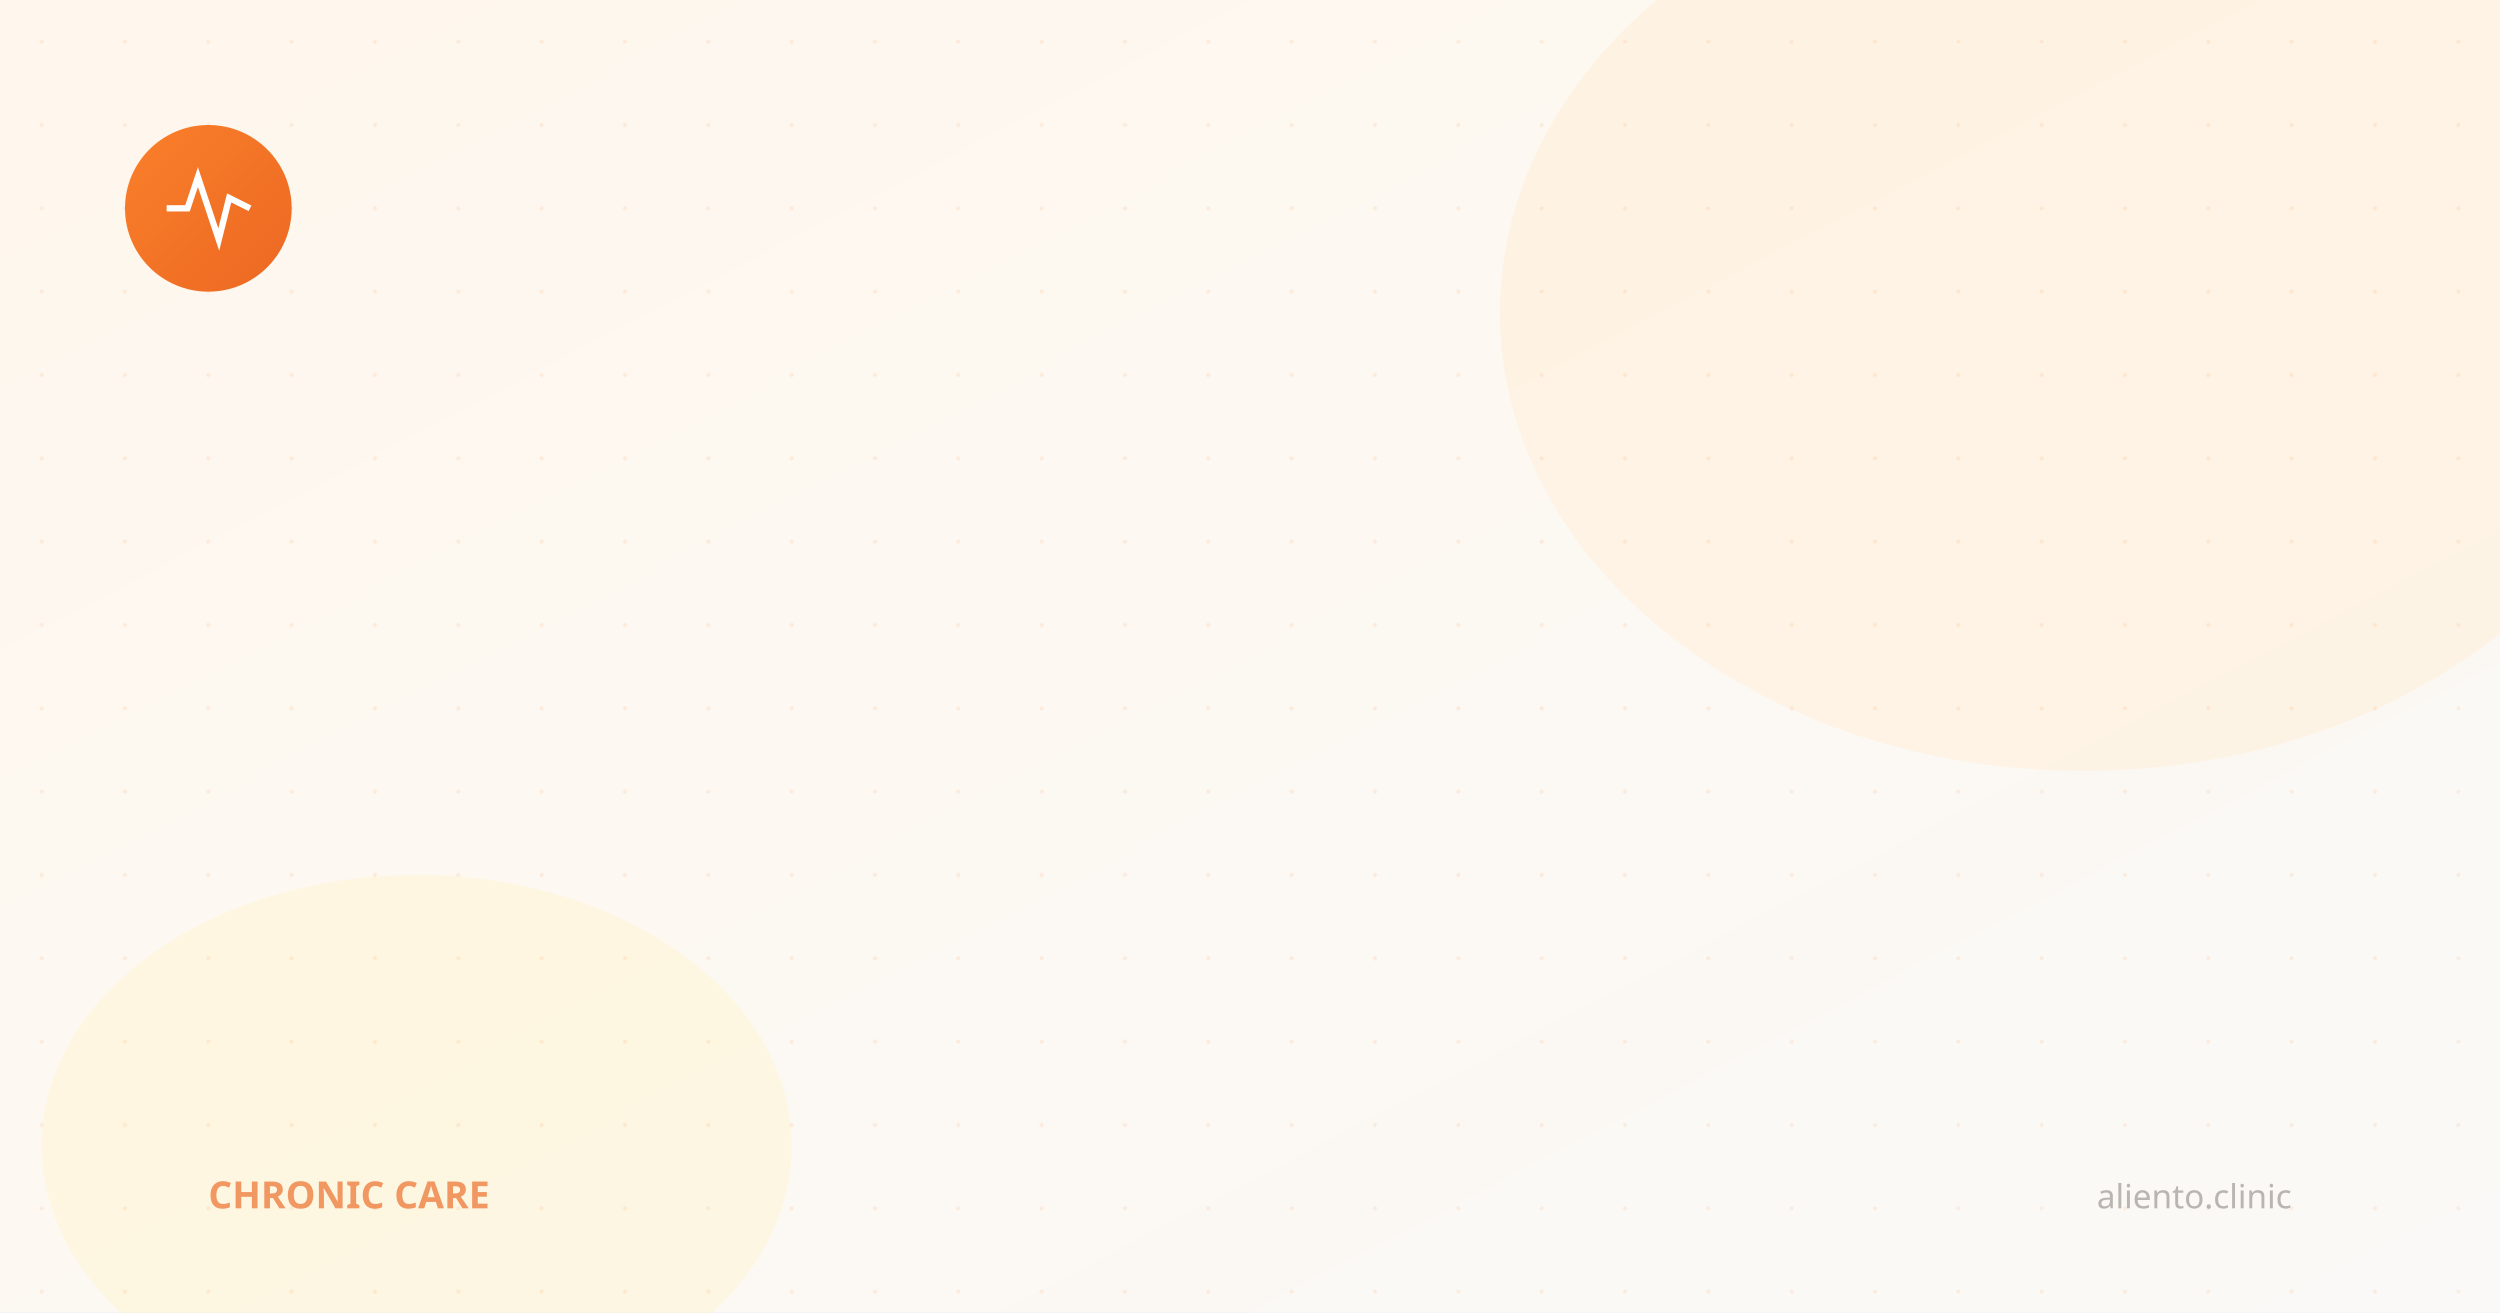
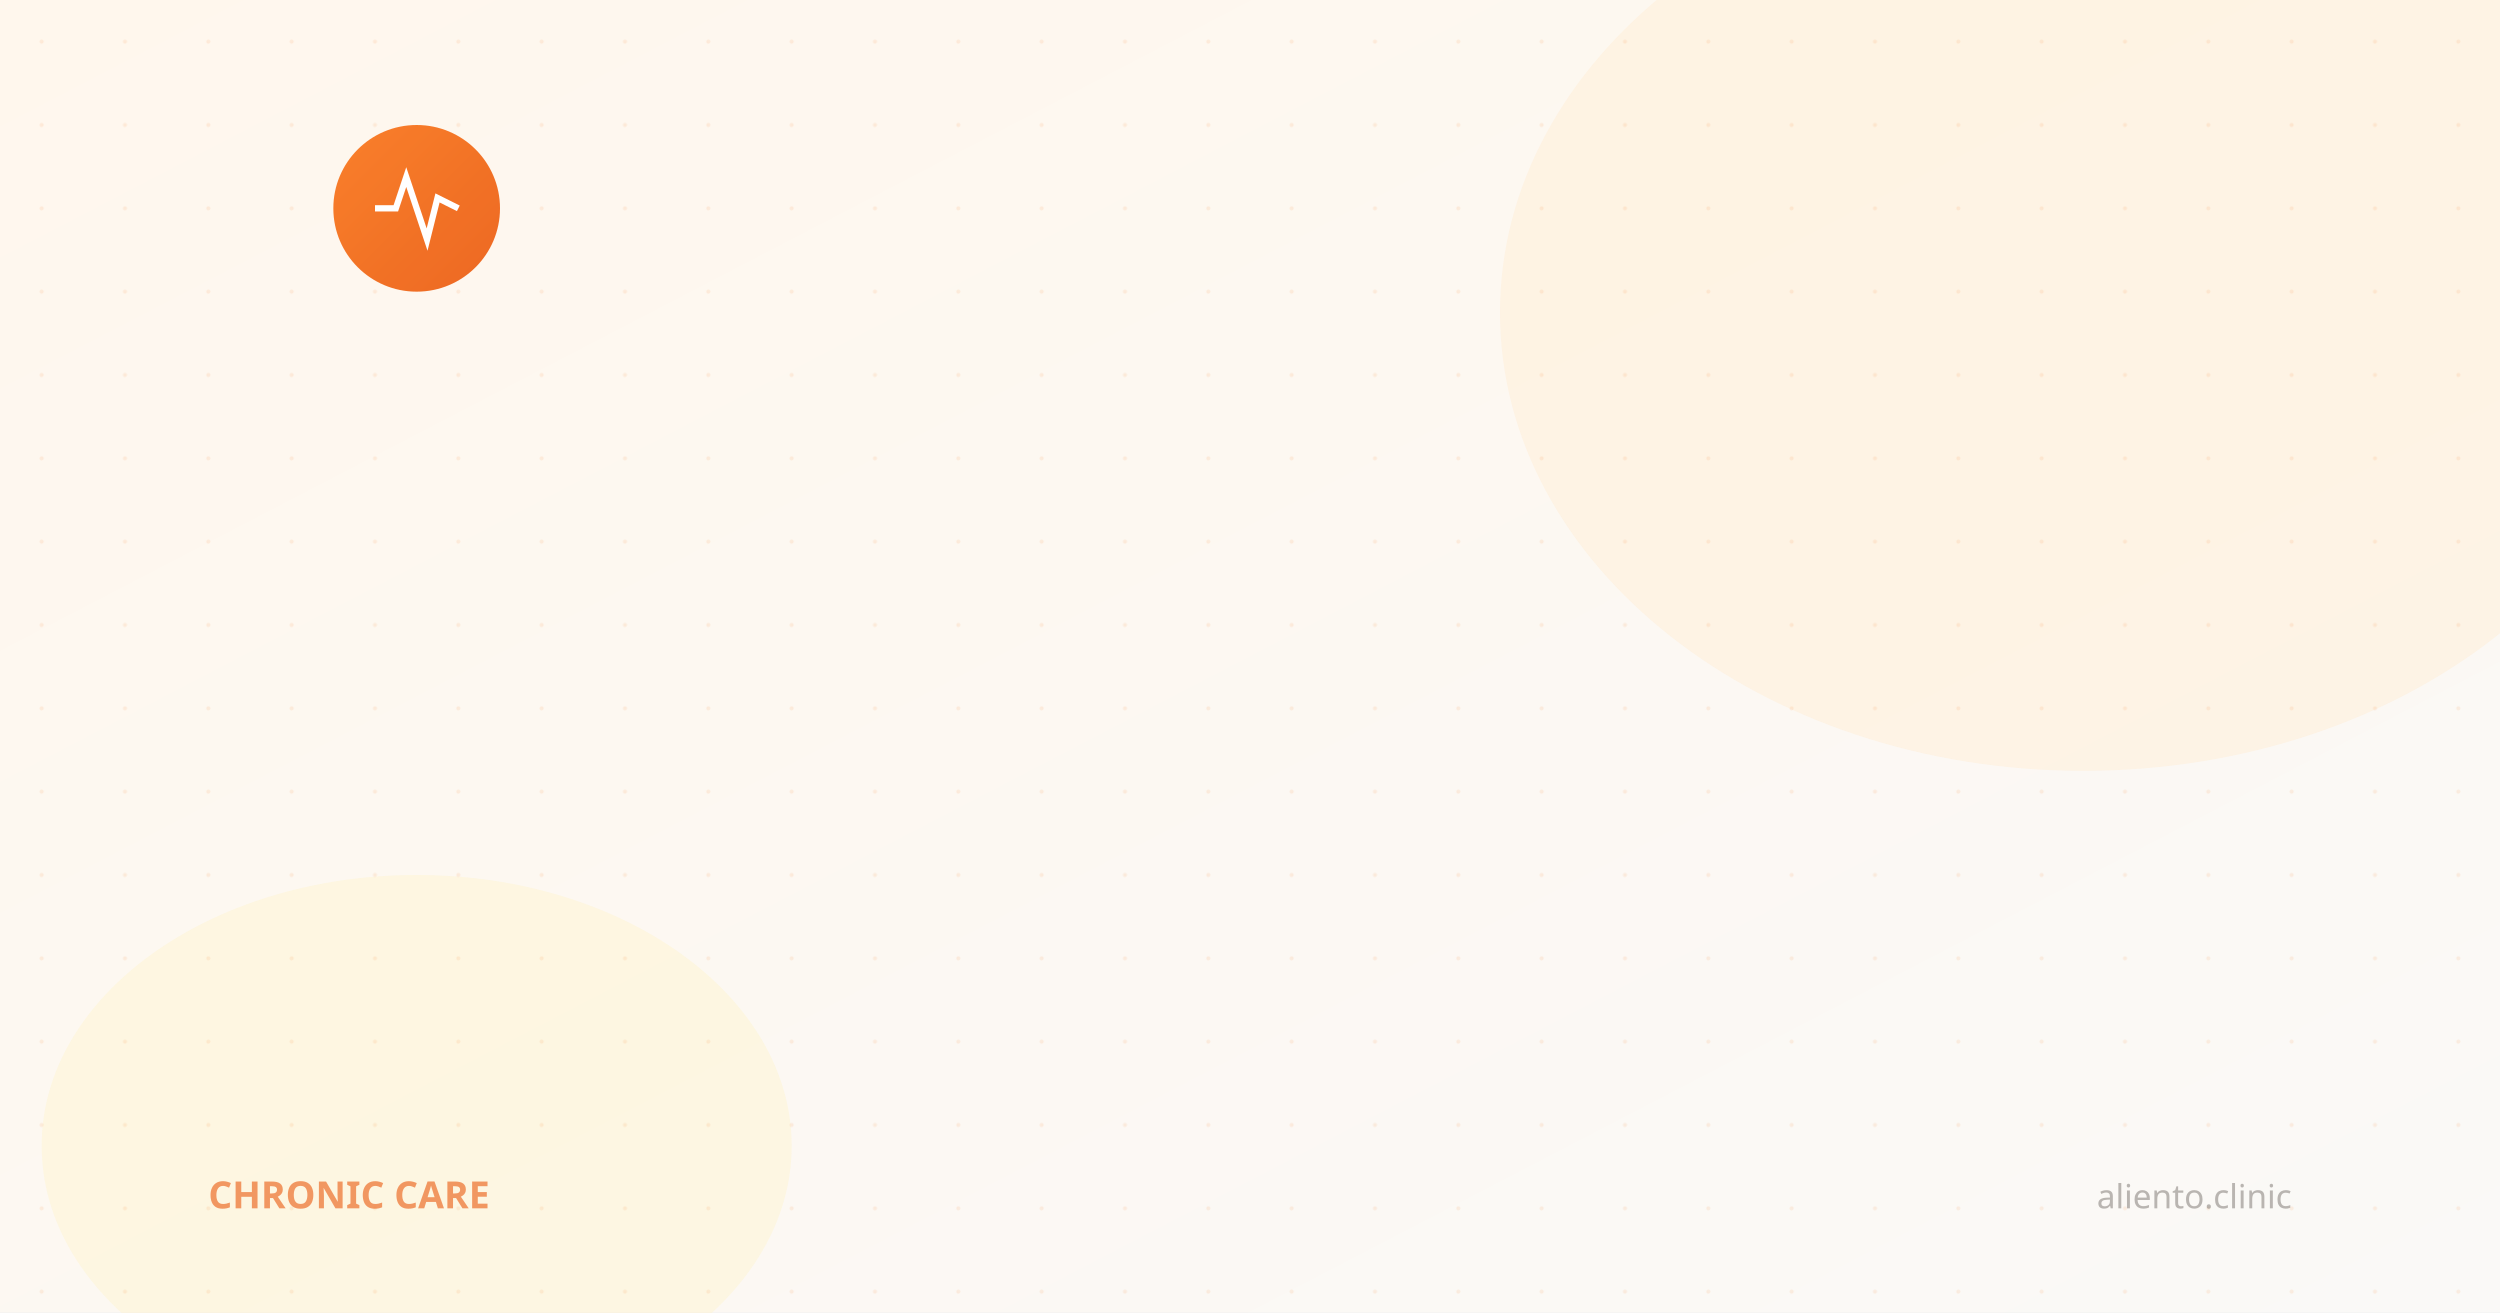
<svg xmlns="http://www.w3.org/2000/svg" width="1200" height="630" viewBox="0 0 1200 630" fill="none">
  <defs>
    <linearGradient id="bg" x1="0%" y1="0%" x2="100%" y2="100%">
      <stop offset="0%" style="stop-color:#fff7ed" />
      <stop offset="100%" style="stop-color:#faf9f7" />
    </linearGradient>
    <linearGradient id="accent" x1="0%" y1="0%" x2="100%" y2="100%">
      <stop offset="0%" style="stop-color:#f97316" />
      <stop offset="100%" style="stop-color:#ea580c" />
    </linearGradient>
  </defs>
  <rect width="1200" height="630" fill="url(#bg)" />
  <ellipse cx="1000" cy="150" rx="280" ry="220" fill="#ffedd5" opacity="0.5" />
  <ellipse cx="200" cy="550" rx="180" ry="130" fill="#fef3c7" opacity="0.4" />
  <pattern id="dots" width="40" height="40" patternUnits="userSpaceOnUse">
    <circle cx="20" cy="20" r="1" fill="#f97316" opacity="0.1" />
  </pattern>
  <rect width="1200" height="630" fill="url(#dots)" />
-   <circle cx="100" cy="100" r="40" fill="url(#accent)" opacity="0.9" />
-   <path d="M80 100 L90 100 L95 85 L105 115 L110 95 L120 100" stroke="white" stroke-width="3" fill="none" />
+   <circle cx="200" cy="100" r="40" fill="url(#accent)" opacity="0.9" />
+   <path d="M180 100 L190 100 L195 85 L205 115 L210 95 L220 100" stroke="white" stroke-width="3" fill="none" />
  <text x="100" y="580" font-family="sans-serif" font-size="18" fill="#ea580c" font-weight="600" opacity="0.6">CHRONIC CARE</text>
  <text x="1100" y="580" font-family="sans-serif" font-size="16" fill="#78716c" text-anchor="end" opacity="0.5">aliento.clinic</text>
</svg>
